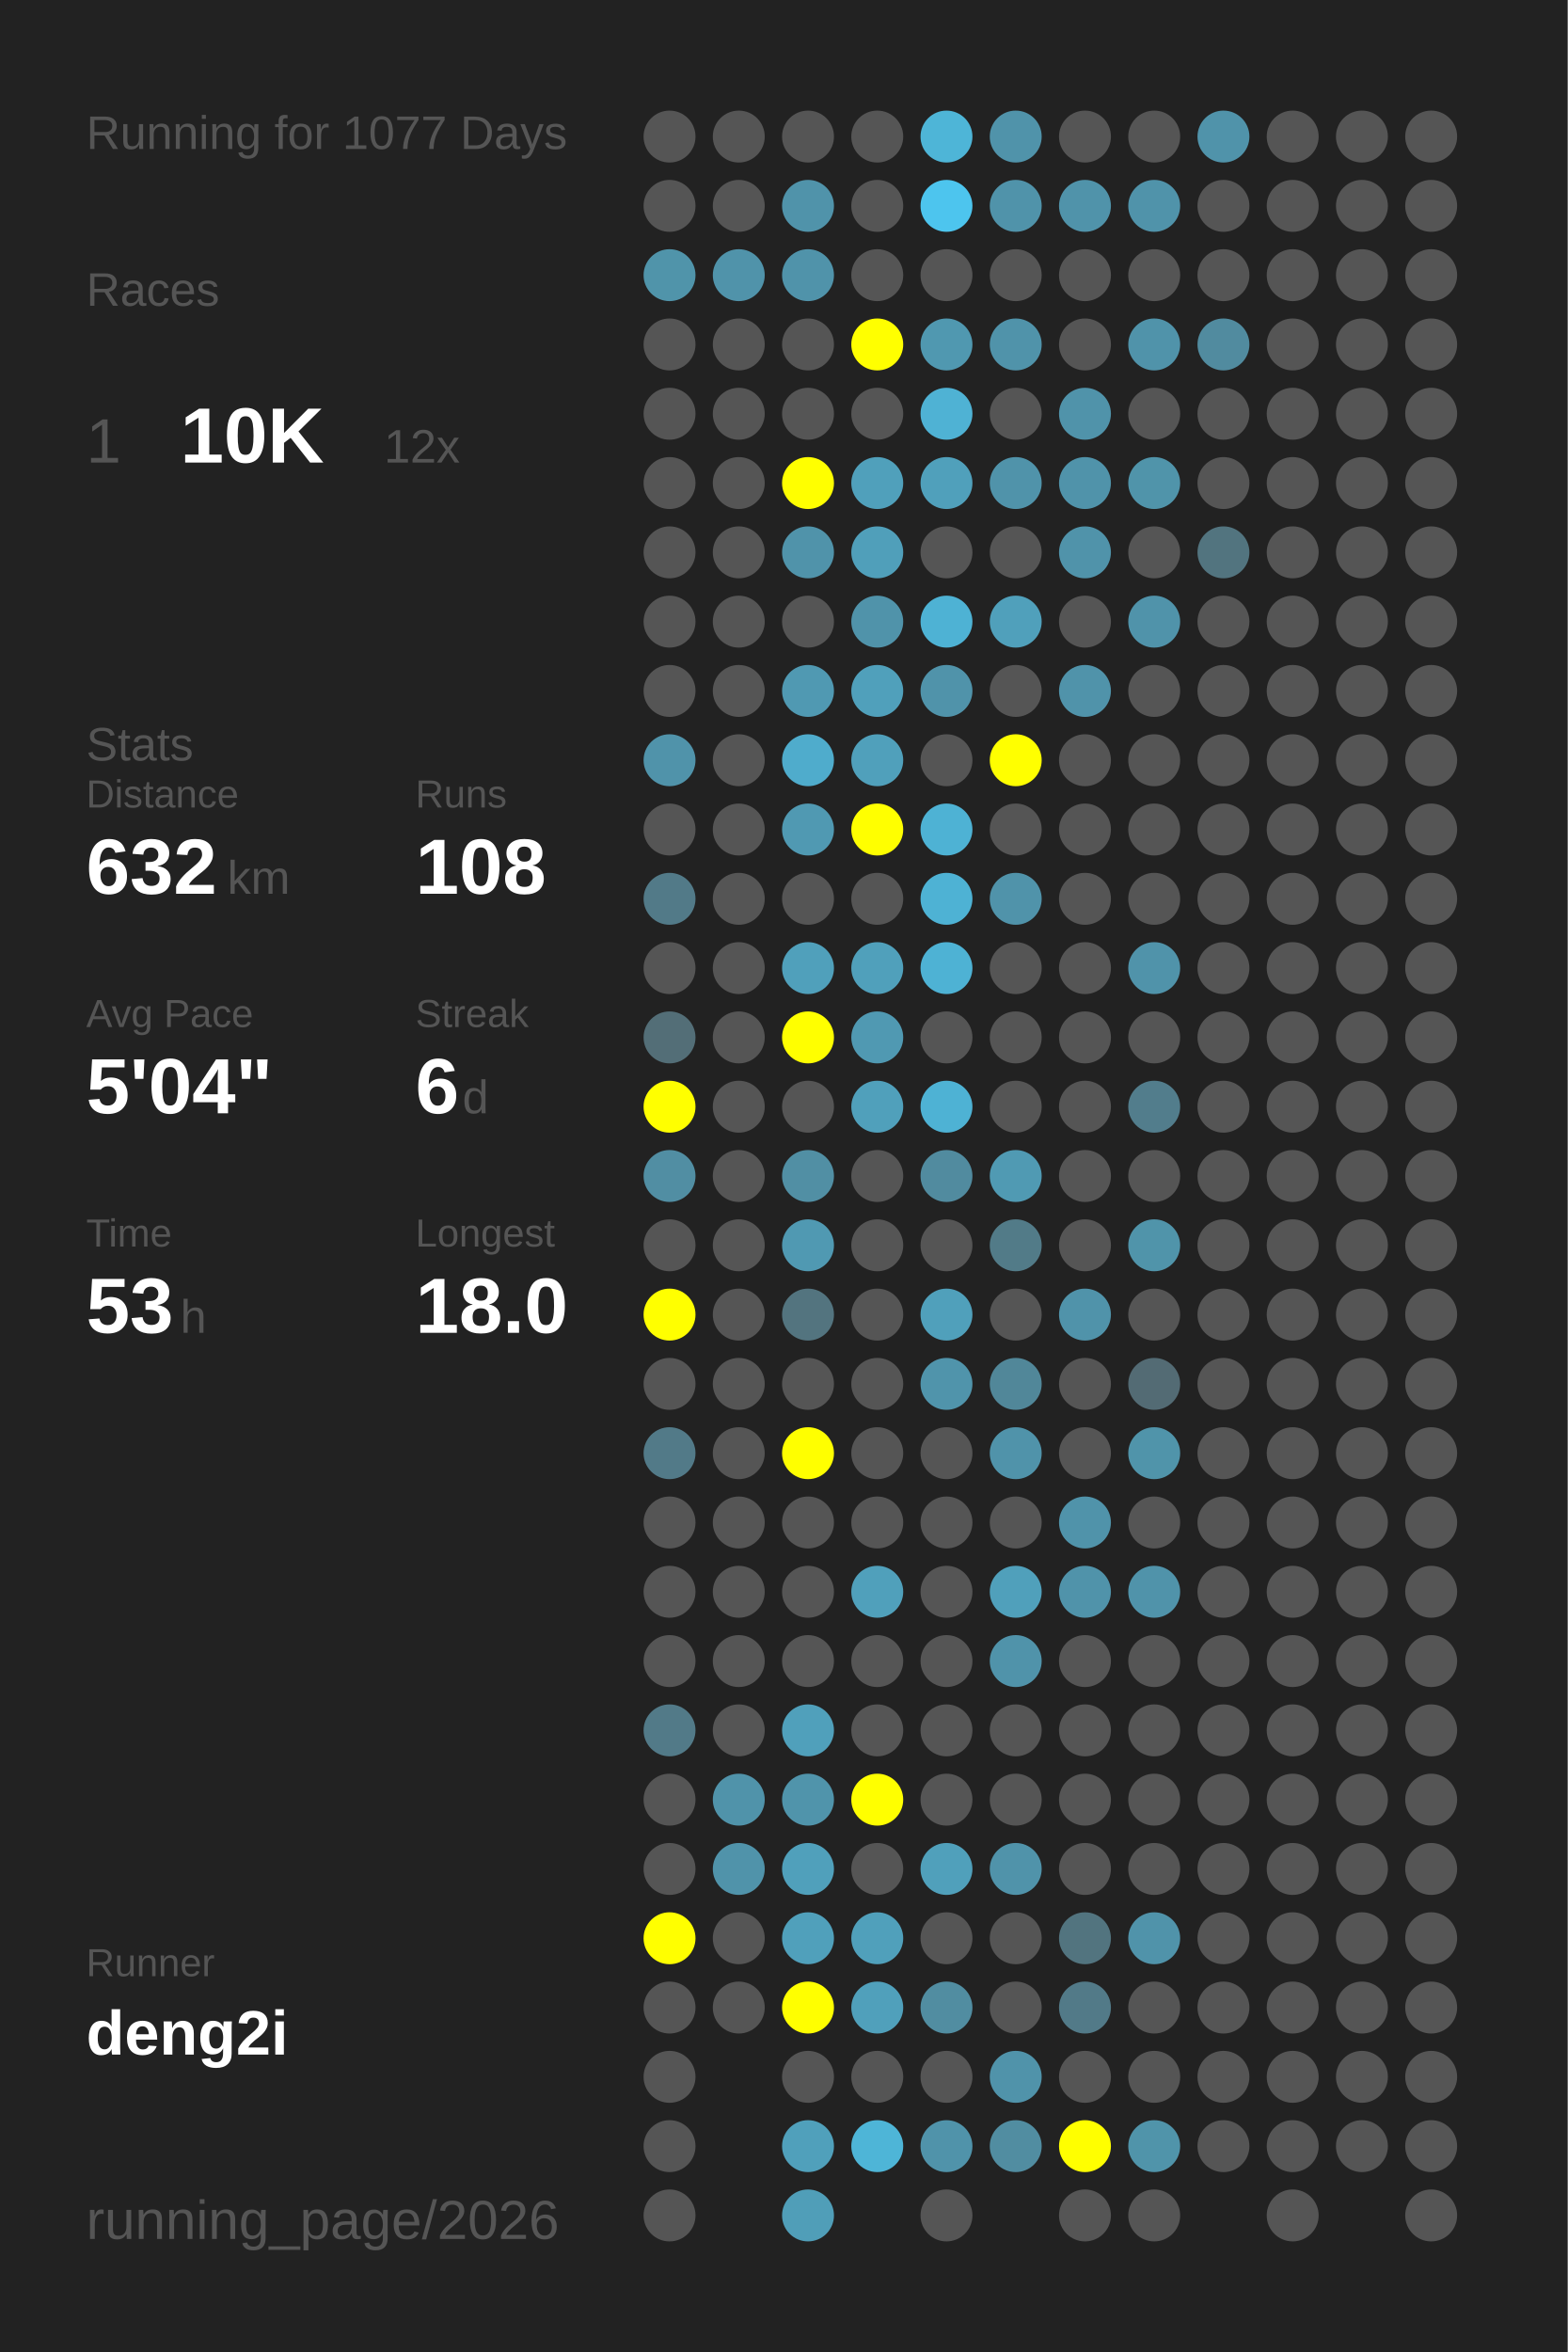
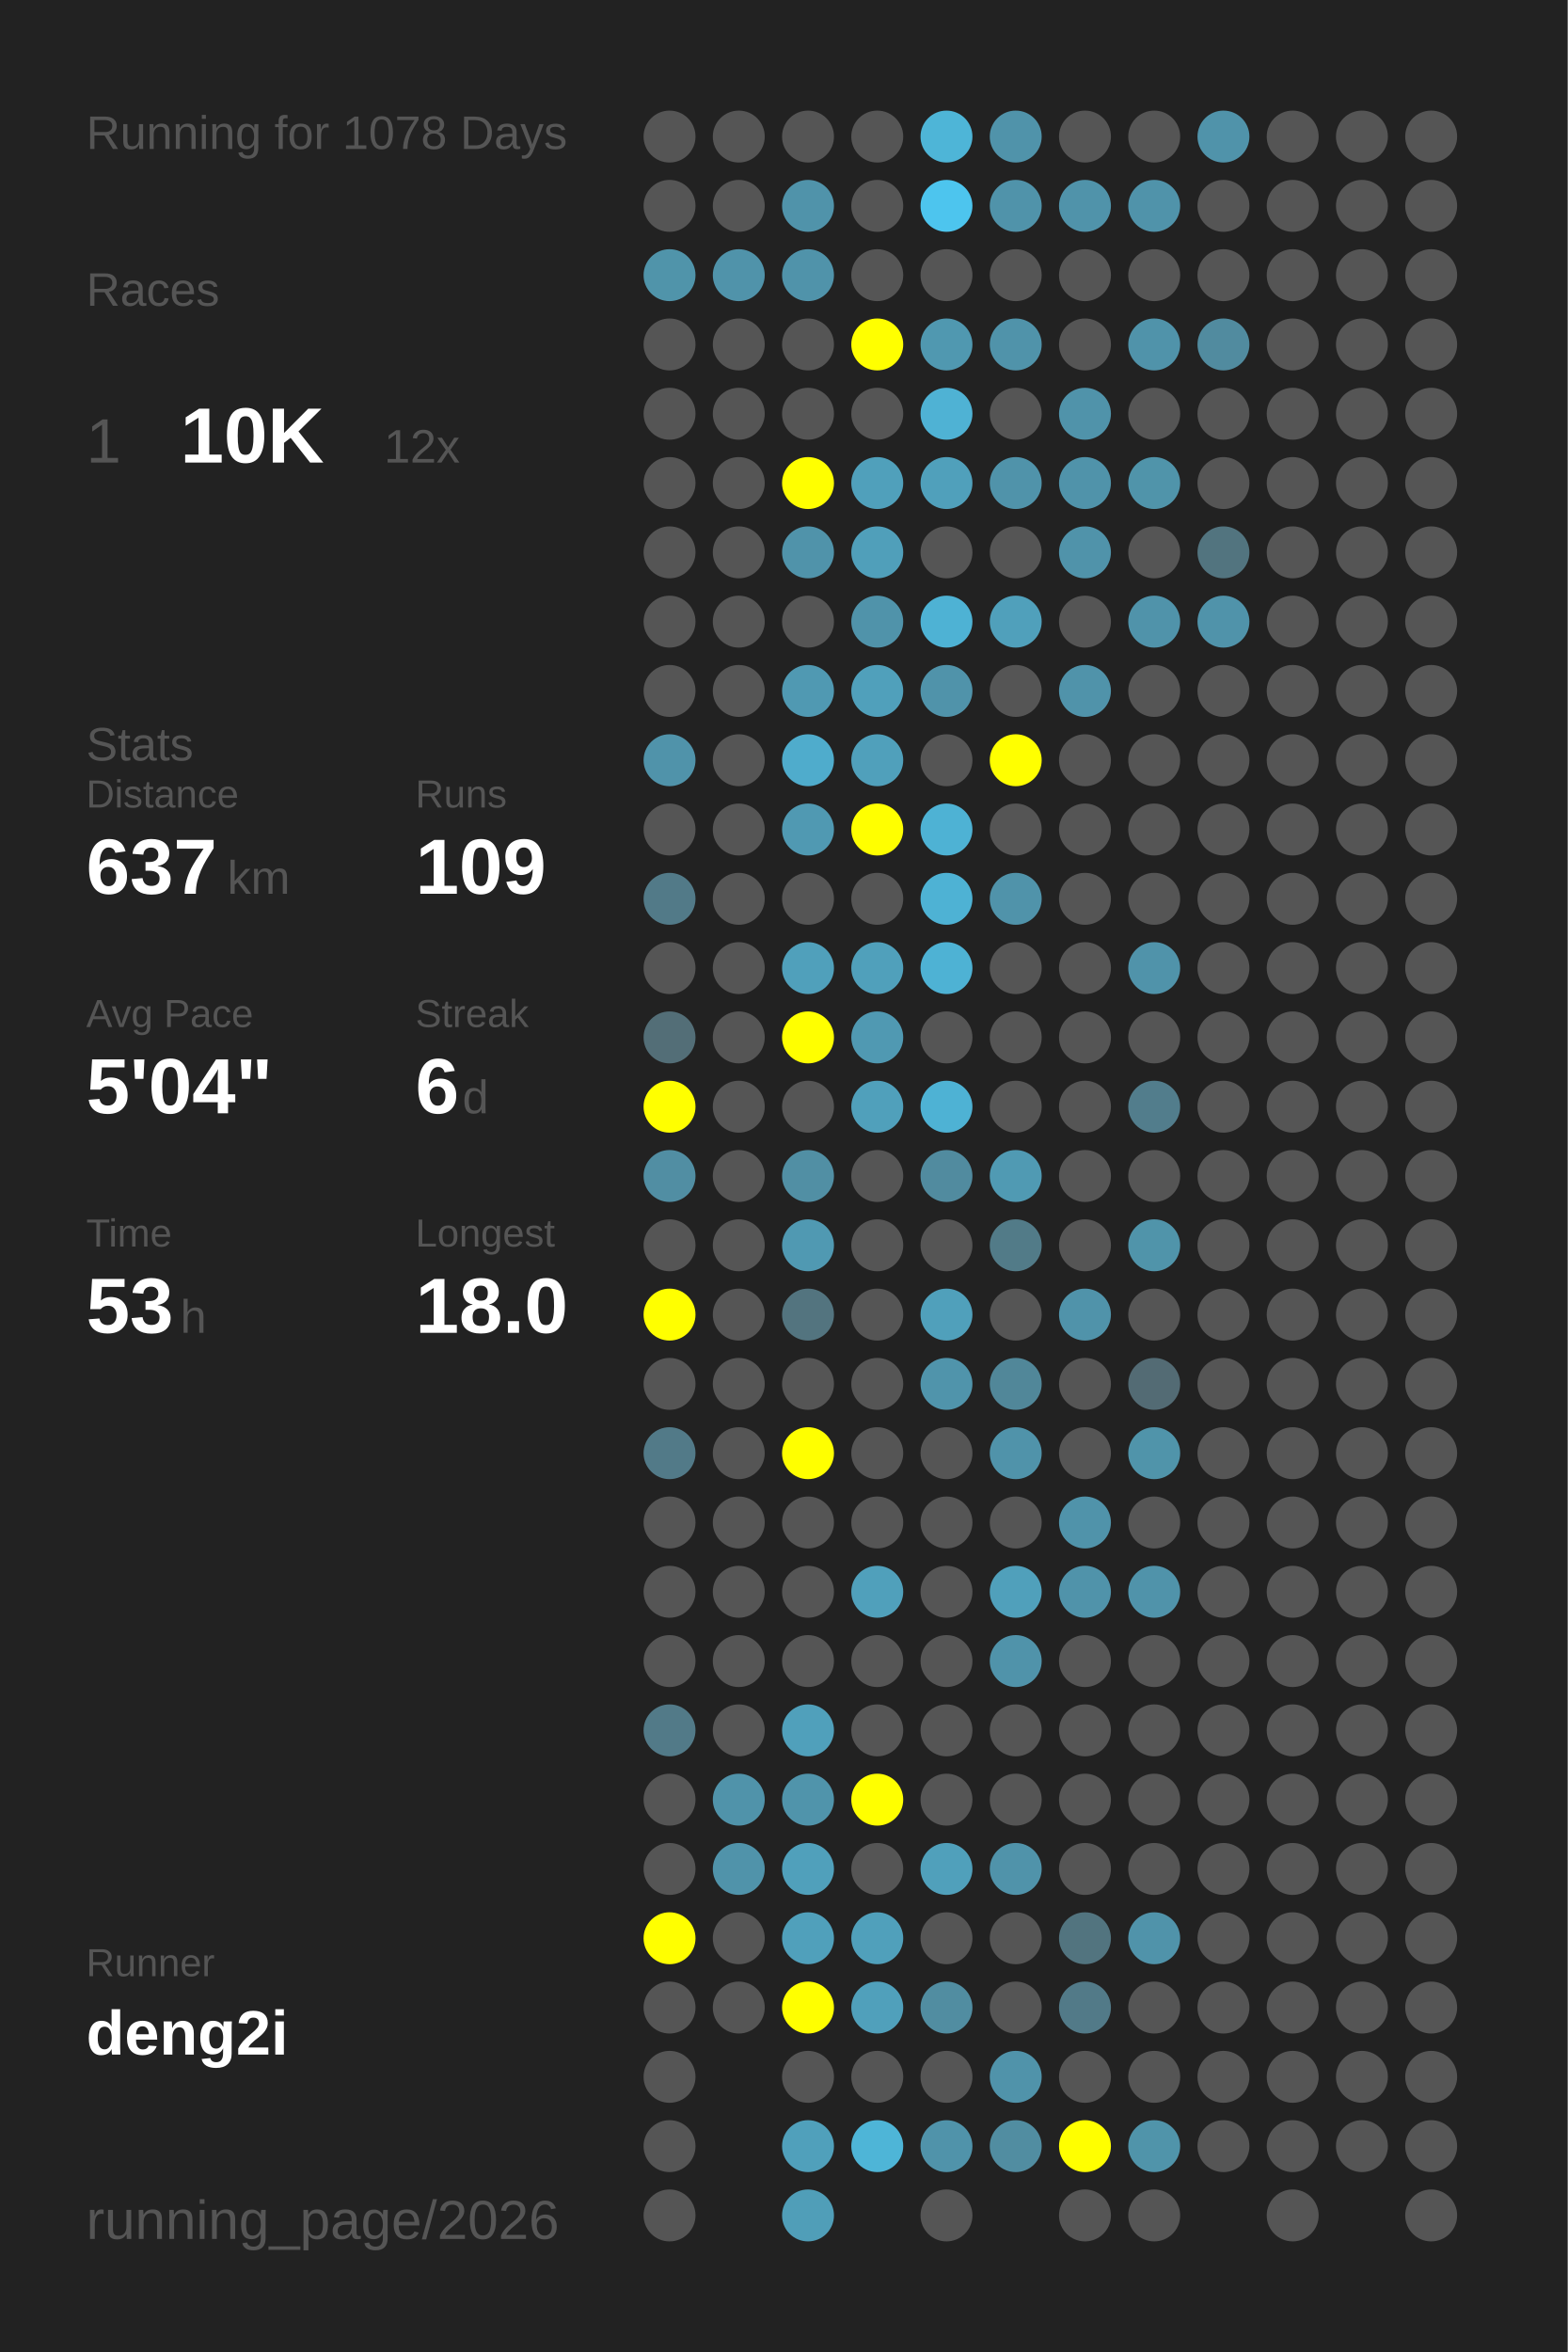
<svg xmlns="http://www.w3.org/2000/svg" baseProfile="full" height="300mm" version="1.1" viewBox="0,0,200,300" width="200mm">
  <defs />
  <rect fill="#222222" height="300" width="200" x="0" y="0" />
-   <text fill="#555555" style="font-size:6px; font-family:Arial;" x="11" y="19">Running for 1077 Days</text>
+   <text fill="#555555" style="font-size:6px; font-family:Arial;" x="11" y="19">Running for 1078 Days</text>
  <text fill="#555555" style="font-size:6px; font-family:Arial;" x="11" y="39">Races</text>
  <text fill="#555555" style="font-size:8px; font-family:Arial;" x="11" y="59">1</text>
  <text fill="#FFFFFF" style="font-size:10px; font-family:Arial; font-weight:bold;" x="23" y="59">10K</text>
  <text fill="#555555" style="font-size:6px; font-family:Arial;" x="49" y="59">12x</text>
  <text fill="#555555" style="font-size:6px; font-family:Arial;" x="11" y="97">Stats</text>
  <text fill="#555555" style="font-size:5px; font-family:Arial;" x="11" y="103">Distance</text>
-   <text fill="#FFFFFF" style="font-size:10px; font-family:Arial; font-weight:bold;" x="11" y="114">632</text>
+   <text fill="#FFFFFF" style="font-size:10px; font-family:Arial; font-weight:bold;" x="11" y="114">637</text>
  <text fill="#555555" style="font-size:6px; font-family:Arial;" x="29" y="114">km</text>
  <text fill="#555555" style="font-size:5px; font-family:Arial;" x="53" y="103">Runs</text>
-   <text fill="#FFFFFF" style="font-size:10px; font-family:Arial; font-weight:bold;" x="53" y="114">108</text>
+   <text fill="#FFFFFF" style="font-size:10px; font-family:Arial; font-weight:bold;" x="53" y="114">109</text>
  <text fill="#555555" style="font-size:5px; font-family:Arial;" x="11" y="131">Avg Pace</text>
  <text fill="#FFFFFF" style="font-size:10px; font-family:Arial; font-weight:bold;" x="11" y="142">5'04"</text>
  <text fill="#555555" style="font-size:5px; font-family:Arial;" x="53" y="131">Streak</text>
  <text fill="#FFFFFF" style="font-size:10px; font-family:Arial; font-weight:bold;" x="53" y="142">6</text>
  <text fill="#555555" style="font-size:6px; font-family:Arial;" x="59" y="142">d</text>
  <text fill="#555555" style="font-size:5px; font-family:Arial;" x="11" y="159">Time</text>
  <text fill="#FFFFFF" style="font-size:10px; font-family:Arial; font-weight:bold;" x="11" y="170">53</text>
  <text fill="#555555" style="font-size:6px; font-family:Arial;" x="23" y="170">h</text>
  <text fill="#555555" style="font-size:5px; font-family:Arial;" x="53" y="159">Longest</text>
  <text fill="#FFFFFF" style="font-size:10px; font-family:Arial; font-weight:bold;" x="53" y="170">18.0</text>
  <text fill="#555555" style="font-size:5px; font-family:Arial;" x="11" y="252.065">Runner</text>
  <text fill="#FFFFFF" style="font-size:8px; font-family:Arial; font-weight:bold;" x="11" y="262.065">deng2i</text>
  <text fill="#555555" style="font-size:7px; font-family:Arial;" x="11" y="285.581">running_page/2026</text>
  <circle cx="85.417" cy="17.419" fill="#555555" r="3.312" />
  <circle cx="85.417" cy="26.258" fill="#555555" r="3.312" />
  <circle cx="85.417" cy="35.097" fill="#5094aa" r="3.312" />
  <circle cx="85.417" cy="43.935" fill="#555555" r="3.312" />
  <circle cx="85.417" cy="52.774" fill="#555555" r="3.312" />
  <circle cx="85.417" cy="61.613" fill="#555555" r="3.312" />
  <circle cx="85.417" cy="70.452" fill="#555555" r="3.312" />
  <circle cx="85.417" cy="79.29" fill="#555555" r="3.312" />
  <circle cx="85.417" cy="88.129" fill="#555555" r="3.312" />
  <circle cx="85.417" cy="96.968" fill="#5093aa" r="3.312" />
  <circle cx="85.417" cy="105.806" fill="#555555" r="3.312" />
  <circle cx="85.417" cy="114.645" fill="#527a88" r="3.312" />
  <circle cx="85.417" cy="123.484" fill="#555555" r="3.312" />
  <circle cx="85.417" cy="132.323" fill="#536e77" r="3.312" />
  <circle cx="85.417" cy="141.161" fill="#FFFF00" r="3.312" />
  <circle cx="85.417" cy="150" fill="#518ea3" r="3.312" />
  <circle cx="85.417" cy="158.839" fill="#555555" r="3.312" />
  <circle cx="85.417" cy="167.677" fill="#FFFF00" r="3.312" />
  <circle cx="85.417" cy="176.516" fill="#555555" r="3.312" />
  <circle cx="85.417" cy="185.355" fill="#527a88" r="3.312" />
  <circle cx="85.417" cy="194.194" fill="#555555" r="3.312" />
  <circle cx="85.417" cy="203.032" fill="#555555" r="3.312" />
  <circle cx="85.417" cy="211.871" fill="#555555" r="3.312" />
  <circle cx="85.417" cy="220.71" fill="#527a88" r="3.312" />
  <circle cx="85.417" cy="229.548" fill="#555555" r="3.312" />
  <circle cx="85.417" cy="238.387" fill="#555555" r="3.312" />
  <circle cx="85.417" cy="247.226" fill="#FFFF00" r="3.312" />
  <circle cx="85.417" cy="256.065" fill="#555555" r="3.312" />
  <circle cx="85.417" cy="264.903" fill="#555555" r="3.312" />
  <circle cx="85.417" cy="273.742" fill="#555555" r="3.312" />
  <circle cx="85.417" cy="282.581" fill="#555555" r="3.312" />
  <circle cx="94.25" cy="17.419" fill="#555555" r="3.312" />
  <circle cx="94.25" cy="26.258" fill="#555555" r="3.312" />
  <circle cx="94.25" cy="35.097" fill="#5093aa" r="3.312" />
  <circle cx="94.25" cy="43.935" fill="#555555" r="3.312" />
  <circle cx="94.25" cy="52.774" fill="#555555" r="3.312" />
  <circle cx="94.25" cy="61.613" fill="#555555" r="3.312" />
  <circle cx="94.25" cy="70.452" fill="#555555" r="3.312" />
  <circle cx="94.25" cy="79.29" fill="#555555" r="3.312" />
  <circle cx="94.25" cy="88.129" fill="#555555" r="3.312" />
  <circle cx="94.25" cy="96.968" fill="#555555" r="3.312" />
  <circle cx="94.25" cy="105.806" fill="#555555" r="3.312" />
  <circle cx="94.25" cy="114.645" fill="#555555" r="3.312" />
  <circle cx="94.25" cy="123.484" fill="#555555" r="3.312" />
  <circle cx="94.25" cy="132.323" fill="#555555" r="3.312" />
  <circle cx="94.25" cy="141.161" fill="#555555" r="3.312" />
  <circle cx="94.25" cy="150" fill="#555555" r="3.312" />
  <circle cx="94.25" cy="158.839" fill="#555555" r="3.312" />
  <circle cx="94.25" cy="167.677" fill="#555555" r="3.312" />
  <circle cx="94.25" cy="176.516" fill="#555555" r="3.312" />
  <circle cx="94.25" cy="185.355" fill="#555555" r="3.312" />
  <circle cx="94.25" cy="194.194" fill="#555555" r="3.312" />
  <circle cx="94.25" cy="203.032" fill="#555555" r="3.312" />
  <circle cx="94.25" cy="211.871" fill="#555555" r="3.312" />
  <circle cx="94.25" cy="220.71" fill="#555555" r="3.312" />
  <circle cx="94.25" cy="229.548" fill="#5093aa" r="3.312" />
  <circle cx="94.25" cy="238.387" fill="#5093aa" r="3.312" />
  <circle cx="94.25" cy="247.226" fill="#555555" r="3.312" />
  <circle cx="94.25" cy="256.065" fill="#555555" r="3.312" />
  <circle cx="103.083" cy="17.419" fill="#555555" r="3.312" />
  <circle cx="103.083" cy="26.258" fill="#5093aa" r="3.312" />
  <circle cx="103.083" cy="35.097" fill="#5093aa" r="3.312" />
  <circle cx="103.083" cy="43.935" fill="#555555" r="3.312" />
  <circle cx="103.083" cy="52.774" fill="#555555" r="3.312" />
  <circle cx="103.083" cy="61.613" fill="#FFFF00" r="3.312" />
  <circle cx="103.083" cy="70.452" fill="#5093aa" r="3.312" />
  <circle cx="103.083" cy="79.29" fill="#555555" r="3.312" />
  <circle cx="103.083" cy="88.129" fill="#5099b2" r="3.312" />
  <circle cx="103.083" cy="96.968" fill="#4faccc" r="3.312" />
  <circle cx="103.083" cy="105.806" fill="#5099b2" r="3.312" />
  <circle cx="103.083" cy="114.645" fill="#555555" r="3.312" />
  <circle cx="103.083" cy="123.484" fill="#50a0bb" r="3.312" />
  <circle cx="103.083" cy="132.323" fill="#FFFF00" r="3.312" />
  <circle cx="103.083" cy="141.161" fill="#555555" r="3.312" />
  <circle cx="103.083" cy="150" fill="#518fa4" r="3.312" />
  <circle cx="103.083" cy="158.839" fill="#5099b2" r="3.312" />
  <circle cx="103.083" cy="167.677" fill="#53747f" r="3.312" />
  <circle cx="103.083" cy="176.516" fill="#555555" r="3.312" />
  <circle cx="103.083" cy="185.355" fill="#FFFF00" r="3.312" />
  <circle cx="103.083" cy="194.194" fill="#555555" r="3.312" />
  <circle cx="103.083" cy="203.032" fill="#555555" r="3.312" />
  <circle cx="103.083" cy="211.871" fill="#555555" r="3.312" />
  <circle cx="103.083" cy="220.71" fill="#50a0bb" r="3.312" />
  <circle cx="103.083" cy="229.548" fill="#5094ab" r="3.312" />
  <circle cx="103.083" cy="238.387" fill="#50a0bb" r="3.312" />
  <circle cx="103.083" cy="247.226" fill="#50a0bb" r="3.312" />
  <circle cx="103.083" cy="256.065" fill="#FFFF00" r="3.312" />
  <circle cx="103.083" cy="264.903" fill="#555555" r="3.312" />
  <circle cx="103.083" cy="273.742" fill="#50a0bb" r="3.312" />
  <circle cx="103.083" cy="282.581" fill="#509eb8" r="3.312" />
  <circle cx="111.917" cy="17.419" fill="#555555" r="3.312" />
  <circle cx="111.917" cy="26.258" fill="#555555" r="3.312" />
  <circle cx="111.917" cy="35.097" fill="#555555" r="3.312" />
  <circle cx="111.917" cy="43.935" fill="#FFFF00" r="3.312" />
  <circle cx="111.917" cy="52.774" fill="#555555" r="3.312" />
  <circle cx="111.917" cy="61.613" fill="#50a0bb" r="3.312" />
  <circle cx="111.917" cy="70.452" fill="#509fba" r="3.312" />
  <circle cx="111.917" cy="79.29" fill="#5093aa" r="3.312" />
  <circle cx="111.917" cy="88.129" fill="#50a0bb" r="3.312" />
  <circle cx="111.917" cy="96.968" fill="#50a0bb" r="3.312" />
  <circle cx="111.917" cy="105.806" fill="#FFFF00" r="3.312" />
  <circle cx="111.917" cy="114.645" fill="#555555" r="3.312" />
  <circle cx="111.917" cy="123.484" fill="#50a0bb" r="3.312" />
  <circle cx="111.917" cy="132.323" fill="#5099b2" r="3.312" />
  <circle cx="111.917" cy="141.161" fill="#50a0bb" r="3.312" />
  <circle cx="111.917" cy="150" fill="#555555" r="3.312" />
  <circle cx="111.917" cy="158.839" fill="#555555" r="3.312" />
  <circle cx="111.917" cy="167.677" fill="#555555" r="3.312" />
  <circle cx="111.917" cy="176.516" fill="#555555" r="3.312" />
  <circle cx="111.917" cy="185.355" fill="#555555" r="3.312" />
  <circle cx="111.917" cy="194.194" fill="#555555" r="3.312" />
  <circle cx="111.917" cy="203.032" fill="#50a0bb" r="3.312" />
  <circle cx="111.917" cy="211.871" fill="#555555" r="3.312" />
  <circle cx="111.917" cy="220.71" fill="#555555" r="3.312" />
  <circle cx="111.917" cy="229.548" fill="#FFFF00" r="3.312" />
  <circle cx="111.917" cy="238.387" fill="#555555" r="3.312" />
  <circle cx="111.917" cy="247.226" fill="#50a0bb" r="3.312" />
  <circle cx="111.917" cy="256.065" fill="#50a0bb" r="3.312" />
  <circle cx="111.917" cy="264.903" fill="#555555" r="3.312" />
  <circle cx="111.917" cy="273.742" fill="#4eb5d7" r="3.312" />
  <circle cx="120.75" cy="17.419" fill="#4eb5d7" r="3.312" />
  <circle cx="120.75" cy="26.258" fill="#4dc5ee" r="3.312" />
  <circle cx="120.75" cy="35.097" fill="#555555" r="3.312" />
  <circle cx="120.75" cy="43.935" fill="#5098b0" r="3.312" />
  <circle cx="120.75" cy="52.774" fill="#4fb2d4" r="3.312" />
  <circle cx="120.75" cy="61.613" fill="#50a0bb" r="3.312" />
  <circle cx="120.75" cy="70.452" fill="#555555" r="3.312" />
  <circle cx="120.75" cy="79.29" fill="#4eb2d4" r="3.312" />
  <circle cx="120.75" cy="88.129" fill="#5093aa" r="3.312" />
  <circle cx="120.75" cy="96.968" fill="#555555" r="3.312" />
  <circle cx="120.75" cy="105.806" fill="#4eb2d4" r="3.312" />
  <circle cx="120.75" cy="114.645" fill="#4eb2d4" r="3.312" />
  <circle cx="120.75" cy="123.484" fill="#4eb2d4" r="3.312" />
  <circle cx="120.75" cy="132.323" fill="#555555" r="3.312" />
  <circle cx="120.75" cy="141.161" fill="#4eb2d4" r="3.312" />
  <circle cx="120.75" cy="150" fill="#518b9f" r="3.312" />
  <circle cx="120.75" cy="158.839" fill="#555555" r="3.312" />
  <circle cx="120.75" cy="167.677" fill="#50a0bb" r="3.312" />
  <circle cx="120.75" cy="176.516" fill="#5094ab" r="3.312" />
  <circle cx="120.75" cy="185.355" fill="#555555" r="3.312" />
  <circle cx="120.75" cy="194.194" fill="#555555" r="3.312" />
  <circle cx="120.75" cy="203.032" fill="#555555" r="3.312" />
  <circle cx="120.75" cy="211.871" fill="#555555" r="3.312" />
  <circle cx="120.75" cy="220.71" fill="#555555" r="3.312" />
  <circle cx="120.75" cy="229.548" fill="#555555" r="3.312" />
  <circle cx="120.75" cy="238.387" fill="#50a0bb" r="3.312" />
  <circle cx="120.75" cy="247.226" fill="#555555" r="3.312" />
  <circle cx="120.75" cy="256.065" fill="#518da1" r="3.312" />
  <circle cx="120.75" cy="264.903" fill="#555555" r="3.312" />
  <circle cx="120.75" cy="273.742" fill="#5093aa" r="3.312" />
  <circle cx="120.75" cy="282.581" fill="#555555" r="3.312" />
  <circle cx="129.583" cy="17.419" fill="#5093aa" r="3.312" />
  <circle cx="129.583" cy="26.258" fill="#5093aa" r="3.312" />
  <circle cx="129.583" cy="35.097" fill="#555555" r="3.312" />
  <circle cx="129.583" cy="43.935" fill="#5093aa" r="3.312" />
  <circle cx="129.583" cy="52.774" fill="#555555" r="3.312" />
  <circle cx="129.583" cy="61.613" fill="#5093aa" r="3.312" />
  <circle cx="129.583" cy="70.452" fill="#555555" r="3.312" />
  <circle cx="129.583" cy="79.29" fill="#50a0bb" r="3.312" />
  <circle cx="129.583" cy="88.129" fill="#555555" r="3.312" />
  <circle cx="129.583" cy="96.968" fill="#FFFF00" r="3.312" />
  <circle cx="129.583" cy="105.806" fill="#555555" r="3.312" />
  <circle cx="129.583" cy="114.645" fill="#5093aa" r="3.312" />
  <circle cx="129.583" cy="123.484" fill="#555555" r="3.312" />
  <circle cx="129.583" cy="132.323" fill="#555555" r="3.312" />
  <circle cx="129.583" cy="141.161" fill="#555555" r="3.312" />
  <circle cx="129.583" cy="150" fill="#509ab3" r="3.312" />
  <circle cx="129.583" cy="158.839" fill="#527b88" r="3.312" />
  <circle cx="129.583" cy="167.677" fill="#555555" r="3.312" />
  <circle cx="129.583" cy="176.516" fill="#518799" r="3.312" />
  <circle cx="129.583" cy="185.355" fill="#5093aa" r="3.312" />
  <circle cx="129.583" cy="194.194" fill="#555555" r="3.312" />
  <circle cx="129.583" cy="203.032" fill="#50a0bb" r="3.312" />
  <circle cx="129.583" cy="211.871" fill="#5093aa" r="3.312" />
  <circle cx="129.583" cy="220.71" fill="#555555" r="3.312" />
  <circle cx="129.583" cy="229.548" fill="#555555" r="3.312" />
  <circle cx="129.583" cy="238.387" fill="#5093aa" r="3.312" />
  <circle cx="129.583" cy="247.226" fill="#555555" r="3.312" />
  <circle cx="129.583" cy="256.065" fill="#555555" r="3.312" />
  <circle cx="129.583" cy="264.903" fill="#5093aa" r="3.312" />
  <circle cx="129.583" cy="273.742" fill="#518da1" r="3.312" />
  <circle cx="138.417" cy="17.419" fill="#555555" r="3.312" />
  <circle cx="138.417" cy="26.258" fill="#5093aa" r="3.312" />
  <circle cx="138.417" cy="35.097" fill="#555555" r="3.312" />
  <circle cx="138.417" cy="43.935" fill="#555555" r="3.312" />
  <circle cx="138.417" cy="52.774" fill="#5093aa" r="3.312" />
  <circle cx="138.417" cy="61.613" fill="#5093aa" r="3.312" />
  <circle cx="138.417" cy="70.452" fill="#5093aa" r="3.312" />
  <circle cx="138.417" cy="79.29" fill="#555555" r="3.312" />
  <circle cx="138.417" cy="88.129" fill="#5093aa" r="3.312" />
  <circle cx="138.417" cy="96.968" fill="#555555" r="3.312" />
  <circle cx="138.417" cy="105.806" fill="#555555" r="3.312" />
  <circle cx="138.417" cy="114.645" fill="#555555" r="3.312" />
  <circle cx="138.417" cy="123.484" fill="#555555" r="3.312" />
  <circle cx="138.417" cy="132.323" fill="#555555" r="3.312" />
  <circle cx="138.417" cy="141.161" fill="#555555" r="3.312" />
  <circle cx="138.417" cy="150" fill="#555555" r="3.312" />
  <circle cx="138.417" cy="158.839" fill="#555555" r="3.312" />
  <circle cx="138.417" cy="167.677" fill="#5093aa" r="3.312" />
  <circle cx="138.417" cy="176.516" fill="#555555" r="3.312" />
  <circle cx="138.417" cy="185.355" fill="#555555" r="3.312" />
  <circle cx="138.417" cy="194.194" fill="#5093aa" r="3.312" />
  <circle cx="138.417" cy="203.032" fill="#5093aa" r="3.312" />
  <circle cx="138.417" cy="211.871" fill="#555555" r="3.312" />
  <circle cx="138.417" cy="220.71" fill="#555555" r="3.312" />
  <circle cx="138.417" cy="229.548" fill="#555555" r="3.312" />
  <circle cx="138.417" cy="238.387" fill="#555555" r="3.312" />
  <circle cx="138.417" cy="247.226" fill="#52747f" r="3.312" />
  <circle cx="138.417" cy="256.065" fill="#527a88" r="3.312" />
  <circle cx="138.417" cy="264.903" fill="#555555" r="3.312" />
  <circle cx="138.417" cy="273.742" fill="#FFFF00" r="3.312" />
  <circle cx="138.417" cy="282.581" fill="#555555" r="3.312" />
  <circle cx="147.25" cy="17.419" fill="#555555" r="3.312" />
  <circle cx="147.25" cy="26.258" fill="#5093aa" r="3.312" />
  <circle cx="147.25" cy="35.097" fill="#555555" r="3.312" />
  <circle cx="147.25" cy="43.935" fill="#5093aa" r="3.312" />
  <circle cx="147.25" cy="52.774" fill="#555555" r="3.312" />
  <circle cx="147.25" cy="61.613" fill="#5094aa" r="3.312" />
  <circle cx="147.25" cy="70.452" fill="#555555" r="3.312" />
  <circle cx="147.25" cy="79.29" fill="#5093aa" r="3.312" />
  <circle cx="147.25" cy="88.129" fill="#555555" r="3.312" />
  <circle cx="147.25" cy="96.968" fill="#555555" r="3.312" />
  <circle cx="147.25" cy="105.806" fill="#555555" r="3.312" />
  <circle cx="147.25" cy="114.645" fill="#555555" r="3.312" />
  <circle cx="147.25" cy="123.484" fill="#5093aa" r="3.312" />
  <circle cx="147.25" cy="132.323" fill="#555555" r="3.312" />
  <circle cx="147.25" cy="141.161" fill="#527d8c" r="3.312" />
  <circle cx="147.25" cy="150" fill="#555555" r="3.312" />
  <circle cx="147.25" cy="158.839" fill="#5094aa" r="3.312" />
  <circle cx="147.25" cy="167.677" fill="#555555" r="3.312" />
  <circle cx="147.25" cy="176.516" fill="#536b74" r="3.312" />
  <circle cx="147.25" cy="185.355" fill="#5094aa" r="3.312" />
  <circle cx="147.25" cy="194.194" fill="#555555" r="3.312" />
  <circle cx="147.25" cy="203.032" fill="#5093aa" r="3.312" />
  <circle cx="147.25" cy="211.871" fill="#555555" r="3.312" />
  <circle cx="147.25" cy="220.71" fill="#555555" r="3.312" />
  <circle cx="147.25" cy="229.548" fill="#555555" r="3.312" />
  <circle cx="147.25" cy="238.387" fill="#555555" r="3.312" />
  <circle cx="147.25" cy="247.226" fill="#5093aa" r="3.312" />
  <circle cx="147.25" cy="256.065" fill="#555555" r="3.312" />
  <circle cx="147.25" cy="264.903" fill="#555555" r="3.312" />
  <circle cx="147.25" cy="273.742" fill="#5094aa" r="3.312" />
  <circle cx="147.25" cy="282.581" fill="#555555" r="3.312" />
  <circle cx="156.083" cy="17.419" fill="#5093aa" r="3.312" />
  <circle cx="156.083" cy="26.258" fill="#555555" r="3.312" />
  <circle cx="156.083" cy="35.097" fill="#555555" r="3.312" />
  <circle cx="156.083" cy="43.935" fill="#518b9f" r="3.312" />
  <circle cx="156.083" cy="52.774" fill="#555555" r="3.312" />
  <circle cx="156.083" cy="61.613" fill="#555555" r="3.312" />
  <circle cx="156.083" cy="70.452" fill="#52747f" r="3.312" />
-   <circle cx="156.083" cy="79.29" fill="#555555" r="3.312" />
+   <circle cx="156.083" cy="79.29" fill="#5093aa" r="3.312" />
  <circle cx="156.083" cy="88.129" fill="#555555" r="3.312" />
  <circle cx="156.083" cy="96.968" fill="#555555" r="3.312" />
  <circle cx="156.083" cy="105.806" fill="#555555" r="3.312" />
  <circle cx="156.083" cy="114.645" fill="#555555" r="3.312" />
  <circle cx="156.083" cy="123.484" fill="#555555" r="3.312" />
  <circle cx="156.083" cy="132.323" fill="#555555" r="3.312" />
  <circle cx="156.083" cy="141.161" fill="#555555" r="3.312" />
  <circle cx="156.083" cy="150" fill="#555555" r="3.312" />
  <circle cx="156.083" cy="158.839" fill="#555555" r="3.312" />
  <circle cx="156.083" cy="167.677" fill="#555555" r="3.312" />
  <circle cx="156.083" cy="176.516" fill="#555555" r="3.312" />
  <circle cx="156.083" cy="185.355" fill="#555555" r="3.312" />
  <circle cx="156.083" cy="194.194" fill="#555555" r="3.312" />
  <circle cx="156.083" cy="203.032" fill="#555555" r="3.312" />
  <circle cx="156.083" cy="211.871" fill="#555555" r="3.312" />
  <circle cx="156.083" cy="220.71" fill="#555555" r="3.312" />
  <circle cx="156.083" cy="229.548" fill="#555555" r="3.312" />
  <circle cx="156.083" cy="238.387" fill="#555555" r="3.312" />
  <circle cx="156.083" cy="247.226" fill="#555555" r="3.312" />
  <circle cx="156.083" cy="256.065" fill="#555555" r="3.312" />
  <circle cx="156.083" cy="264.903" fill="#555555" r="3.312" />
  <circle cx="156.083" cy="273.742" fill="#555555" r="3.312" />
  <circle cx="164.917" cy="17.419" fill="#555555" r="3.312" />
  <circle cx="164.917" cy="26.258" fill="#555555" r="3.312" />
  <circle cx="164.917" cy="35.097" fill="#555555" r="3.312" />
  <circle cx="164.917" cy="43.935" fill="#555555" r="3.312" />
  <circle cx="164.917" cy="52.774" fill="#555555" r="3.312" />
  <circle cx="164.917" cy="61.613" fill="#555555" r="3.312" />
  <circle cx="164.917" cy="70.452" fill="#555555" r="3.312" />
  <circle cx="164.917" cy="79.29" fill="#555555" r="3.312" />
  <circle cx="164.917" cy="88.129" fill="#555555" r="3.312" />
  <circle cx="164.917" cy="96.968" fill="#555555" r="3.312" />
  <circle cx="164.917" cy="105.806" fill="#555555" r="3.312" />
  <circle cx="164.917" cy="114.645" fill="#555555" r="3.312" />
  <circle cx="164.917" cy="123.484" fill="#555555" r="3.312" />
  <circle cx="164.917" cy="132.323" fill="#555555" r="3.312" />
  <circle cx="164.917" cy="141.161" fill="#555555" r="3.312" />
  <circle cx="164.917" cy="150" fill="#555555" r="3.312" />
  <circle cx="164.917" cy="158.839" fill="#555555" r="3.312" />
  <circle cx="164.917" cy="167.677" fill="#555555" r="3.312" />
  <circle cx="164.917" cy="176.516" fill="#555555" r="3.312" />
  <circle cx="164.917" cy="185.355" fill="#555555" r="3.312" />
  <circle cx="164.917" cy="194.194" fill="#555555" r="3.312" />
  <circle cx="164.917" cy="203.032" fill="#555555" r="3.312" />
  <circle cx="164.917" cy="211.871" fill="#555555" r="3.312" />
  <circle cx="164.917" cy="220.71" fill="#555555" r="3.312" />
  <circle cx="164.917" cy="229.548" fill="#555555" r="3.312" />
  <circle cx="164.917" cy="238.387" fill="#555555" r="3.312" />
  <circle cx="164.917" cy="247.226" fill="#555555" r="3.312" />
  <circle cx="164.917" cy="256.065" fill="#555555" r="3.312" />
  <circle cx="164.917" cy="264.903" fill="#555555" r="3.312" />
  <circle cx="164.917" cy="273.742" fill="#555555" r="3.312" />
  <circle cx="164.917" cy="282.581" fill="#555555" r="3.312" />
  <circle cx="173.75" cy="17.419" fill="#555555" r="3.312" />
  <circle cx="173.75" cy="26.258" fill="#555555" r="3.312" />
  <circle cx="173.75" cy="35.097" fill="#555555" r="3.312" />
  <circle cx="173.75" cy="43.935" fill="#555555" r="3.312" />
  <circle cx="173.75" cy="52.774" fill="#555555" r="3.312" />
  <circle cx="173.75" cy="61.613" fill="#555555" r="3.312" />
  <circle cx="173.75" cy="70.452" fill="#555555" r="3.312" />
  <circle cx="173.75" cy="79.29" fill="#555555" r="3.312" />
  <circle cx="173.75" cy="88.129" fill="#555555" r="3.312" />
  <circle cx="173.75" cy="96.968" fill="#555555" r="3.312" />
  <circle cx="173.75" cy="105.806" fill="#555555" r="3.312" />
  <circle cx="173.75" cy="114.645" fill="#555555" r="3.312" />
  <circle cx="173.75" cy="123.484" fill="#555555" r="3.312" />
  <circle cx="173.75" cy="132.323" fill="#555555" r="3.312" />
  <circle cx="173.75" cy="141.161" fill="#555555" r="3.312" />
  <circle cx="173.75" cy="150" fill="#555555" r="3.312" />
  <circle cx="173.75" cy="158.839" fill="#555555" r="3.312" />
  <circle cx="173.75" cy="167.677" fill="#555555" r="3.312" />
  <circle cx="173.75" cy="176.516" fill="#555555" r="3.312" />
  <circle cx="173.75" cy="185.355" fill="#555555" r="3.312" />
  <circle cx="173.75" cy="194.194" fill="#555555" r="3.312" />
  <circle cx="173.75" cy="203.032" fill="#555555" r="3.312" />
  <circle cx="173.75" cy="211.871" fill="#555555" r="3.312" />
  <circle cx="173.75" cy="220.71" fill="#555555" r="3.312" />
  <circle cx="173.75" cy="229.548" fill="#555555" r="3.312" />
  <circle cx="173.75" cy="238.387" fill="#555555" r="3.312" />
  <circle cx="173.75" cy="247.226" fill="#555555" r="3.312" />
  <circle cx="173.75" cy="256.065" fill="#555555" r="3.312" />
  <circle cx="173.75" cy="264.903" fill="#555555" r="3.312" />
  <circle cx="173.75" cy="273.742" fill="#555555" r="3.312" />
  <circle cx="182.583" cy="17.419" fill="#555555" r="3.312" />
  <circle cx="182.583" cy="26.258" fill="#555555" r="3.312" />
  <circle cx="182.583" cy="35.097" fill="#555555" r="3.312" />
  <circle cx="182.583" cy="43.935" fill="#555555" r="3.312" />
  <circle cx="182.583" cy="52.774" fill="#555555" r="3.312" />
  <circle cx="182.583" cy="61.613" fill="#555555" r="3.312" />
  <circle cx="182.583" cy="70.452" fill="#555555" r="3.312" />
  <circle cx="182.583" cy="79.29" fill="#555555" r="3.312" />
  <circle cx="182.583" cy="88.129" fill="#555555" r="3.312" />
  <circle cx="182.583" cy="96.968" fill="#555555" r="3.312" />
  <circle cx="182.583" cy="105.806" fill="#555555" r="3.312" />
  <circle cx="182.583" cy="114.645" fill="#555555" r="3.312" />
  <circle cx="182.583" cy="123.484" fill="#555555" r="3.312" />
  <circle cx="182.583" cy="132.323" fill="#555555" r="3.312" />
  <circle cx="182.583" cy="141.161" fill="#555555" r="3.312" />
  <circle cx="182.583" cy="150" fill="#555555" r="3.312" />
  <circle cx="182.583" cy="158.839" fill="#555555" r="3.312" />
  <circle cx="182.583" cy="167.677" fill="#555555" r="3.312" />
  <circle cx="182.583" cy="176.516" fill="#555555" r="3.312" />
  <circle cx="182.583" cy="185.355" fill="#555555" r="3.312" />
  <circle cx="182.583" cy="194.194" fill="#555555" r="3.312" />
  <circle cx="182.583" cy="203.032" fill="#555555" r="3.312" />
  <circle cx="182.583" cy="211.871" fill="#555555" r="3.312" />
  <circle cx="182.583" cy="220.71" fill="#555555" r="3.312" />
  <circle cx="182.583" cy="229.548" fill="#555555" r="3.312" />
  <circle cx="182.583" cy="238.387" fill="#555555" r="3.312" />
  <circle cx="182.583" cy="247.226" fill="#555555" r="3.312" />
  <circle cx="182.583" cy="256.065" fill="#555555" r="3.312" />
  <circle cx="182.583" cy="264.903" fill="#555555" r="3.312" />
  <circle cx="182.583" cy="273.742" fill="#555555" r="3.312" />
  <circle cx="182.583" cy="282.581" fill="#555555" r="3.312" />
</svg>
